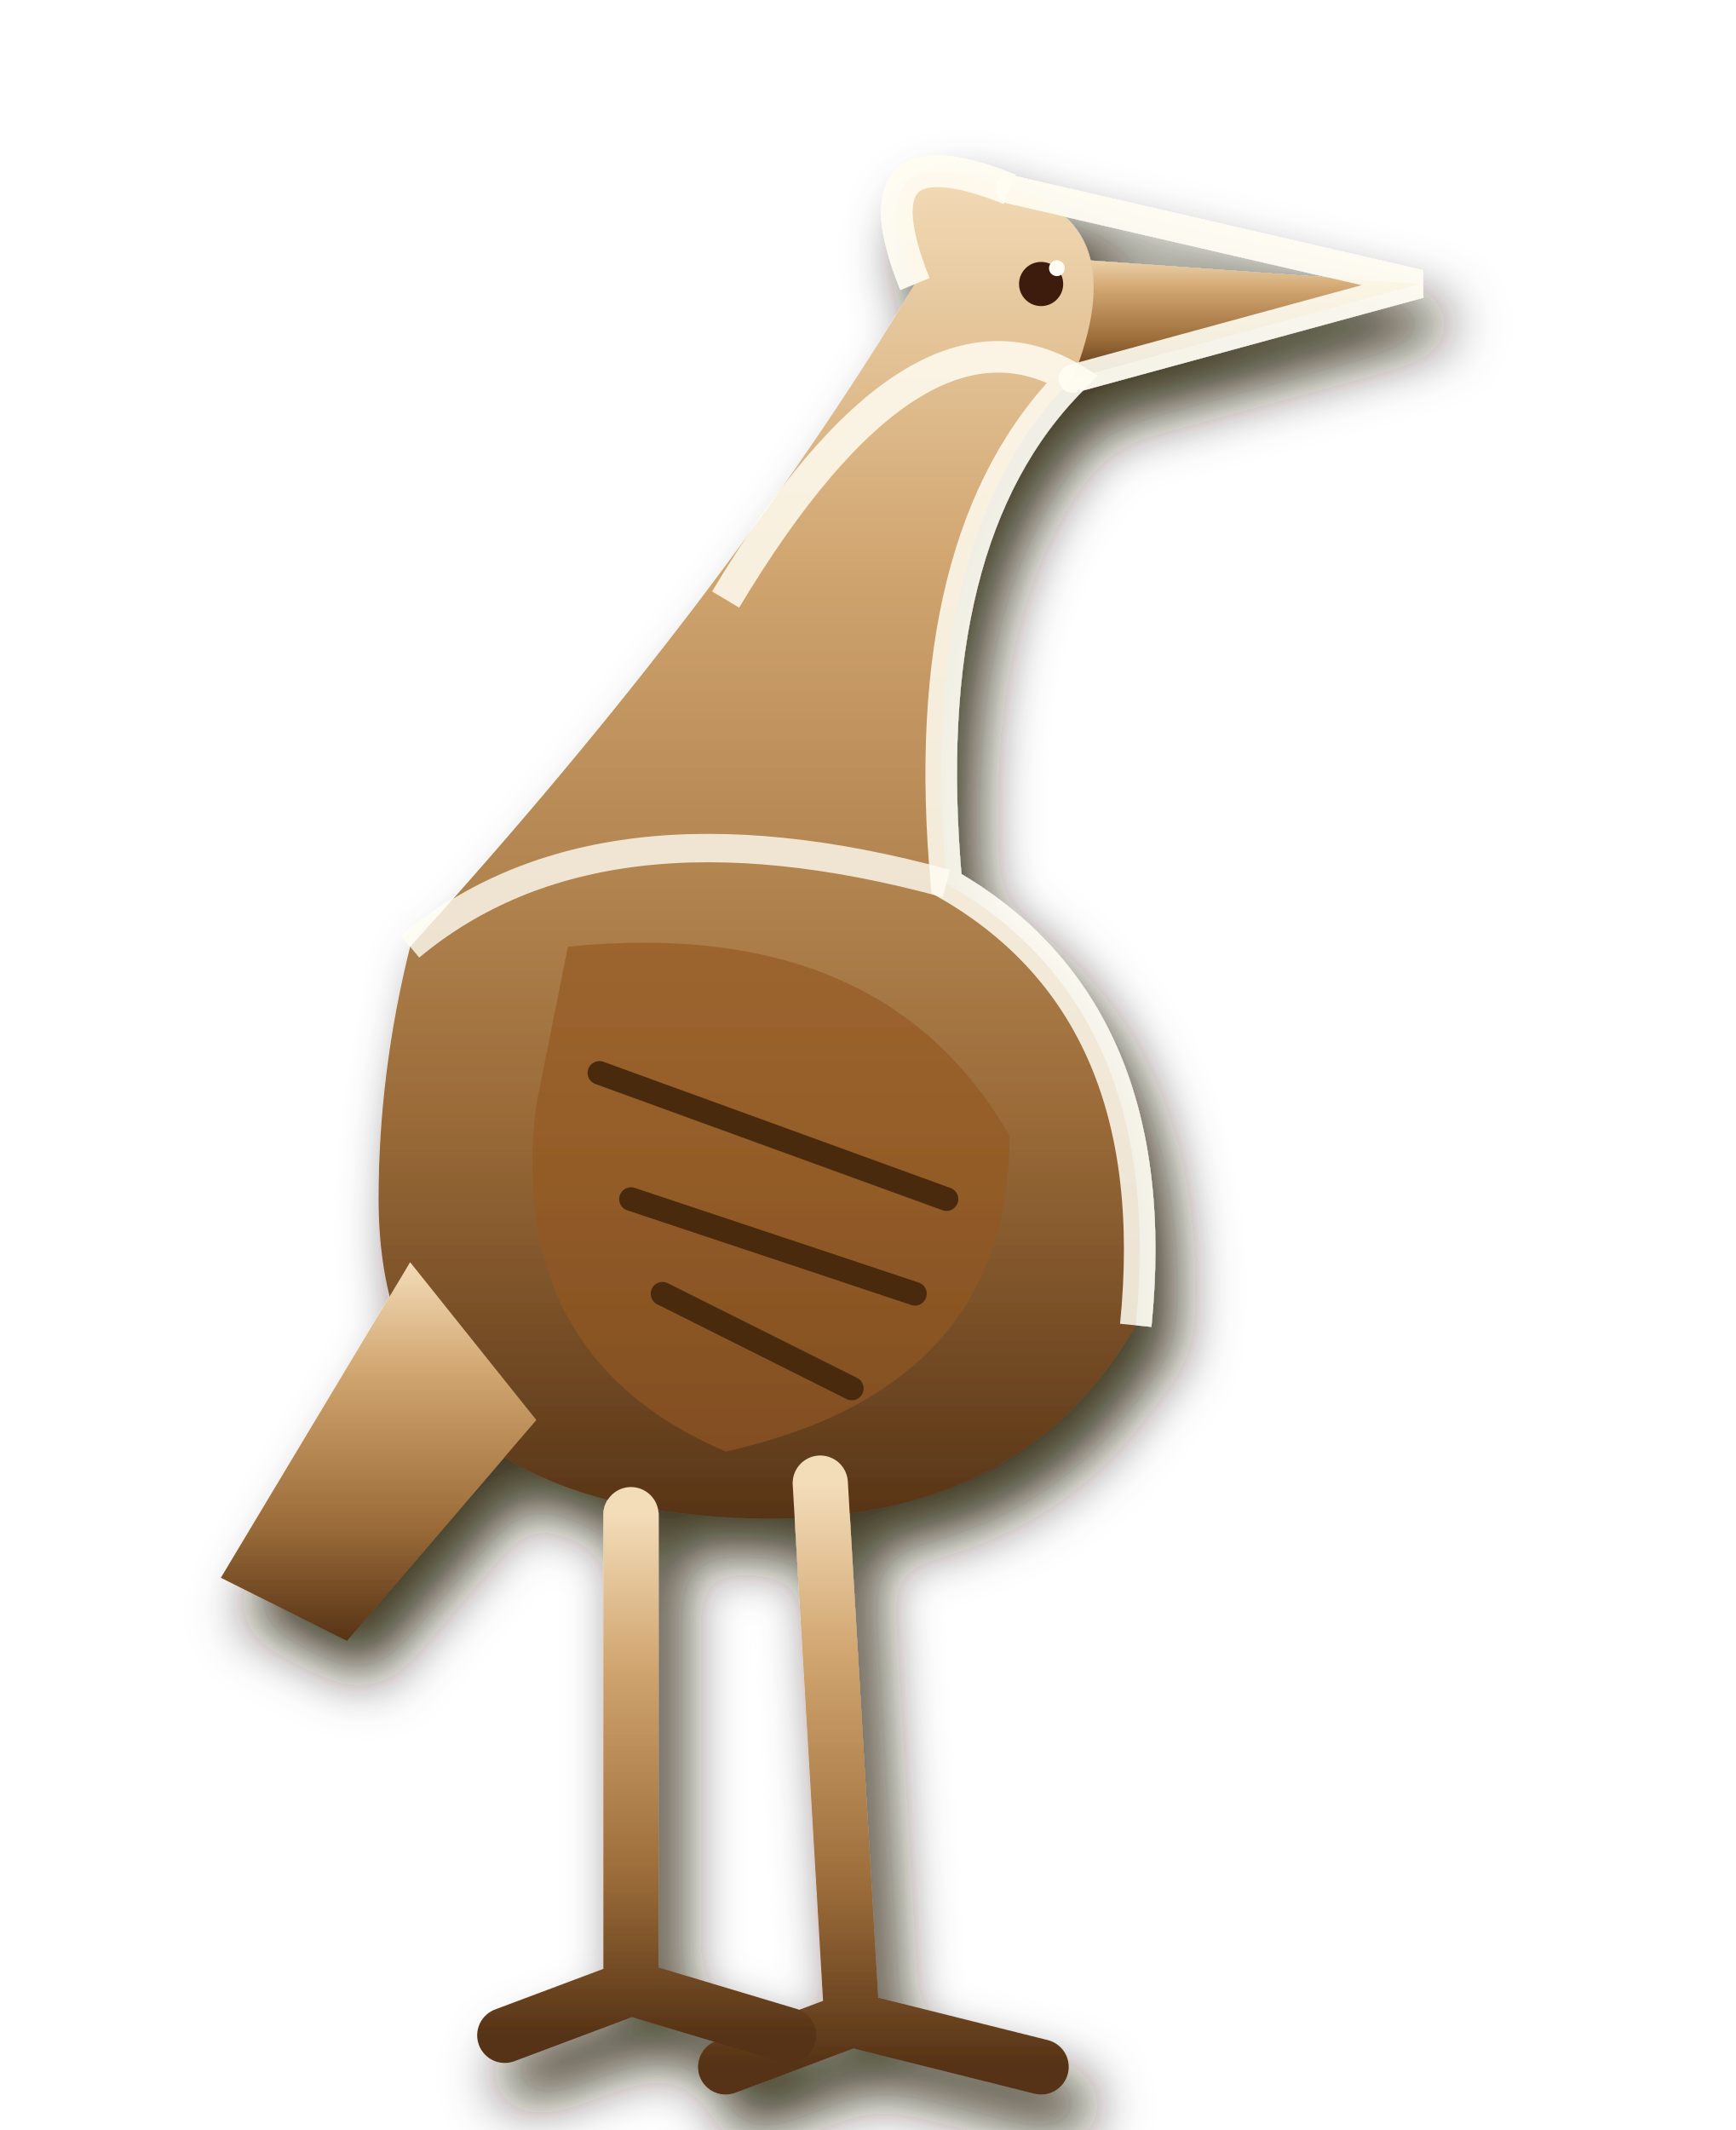
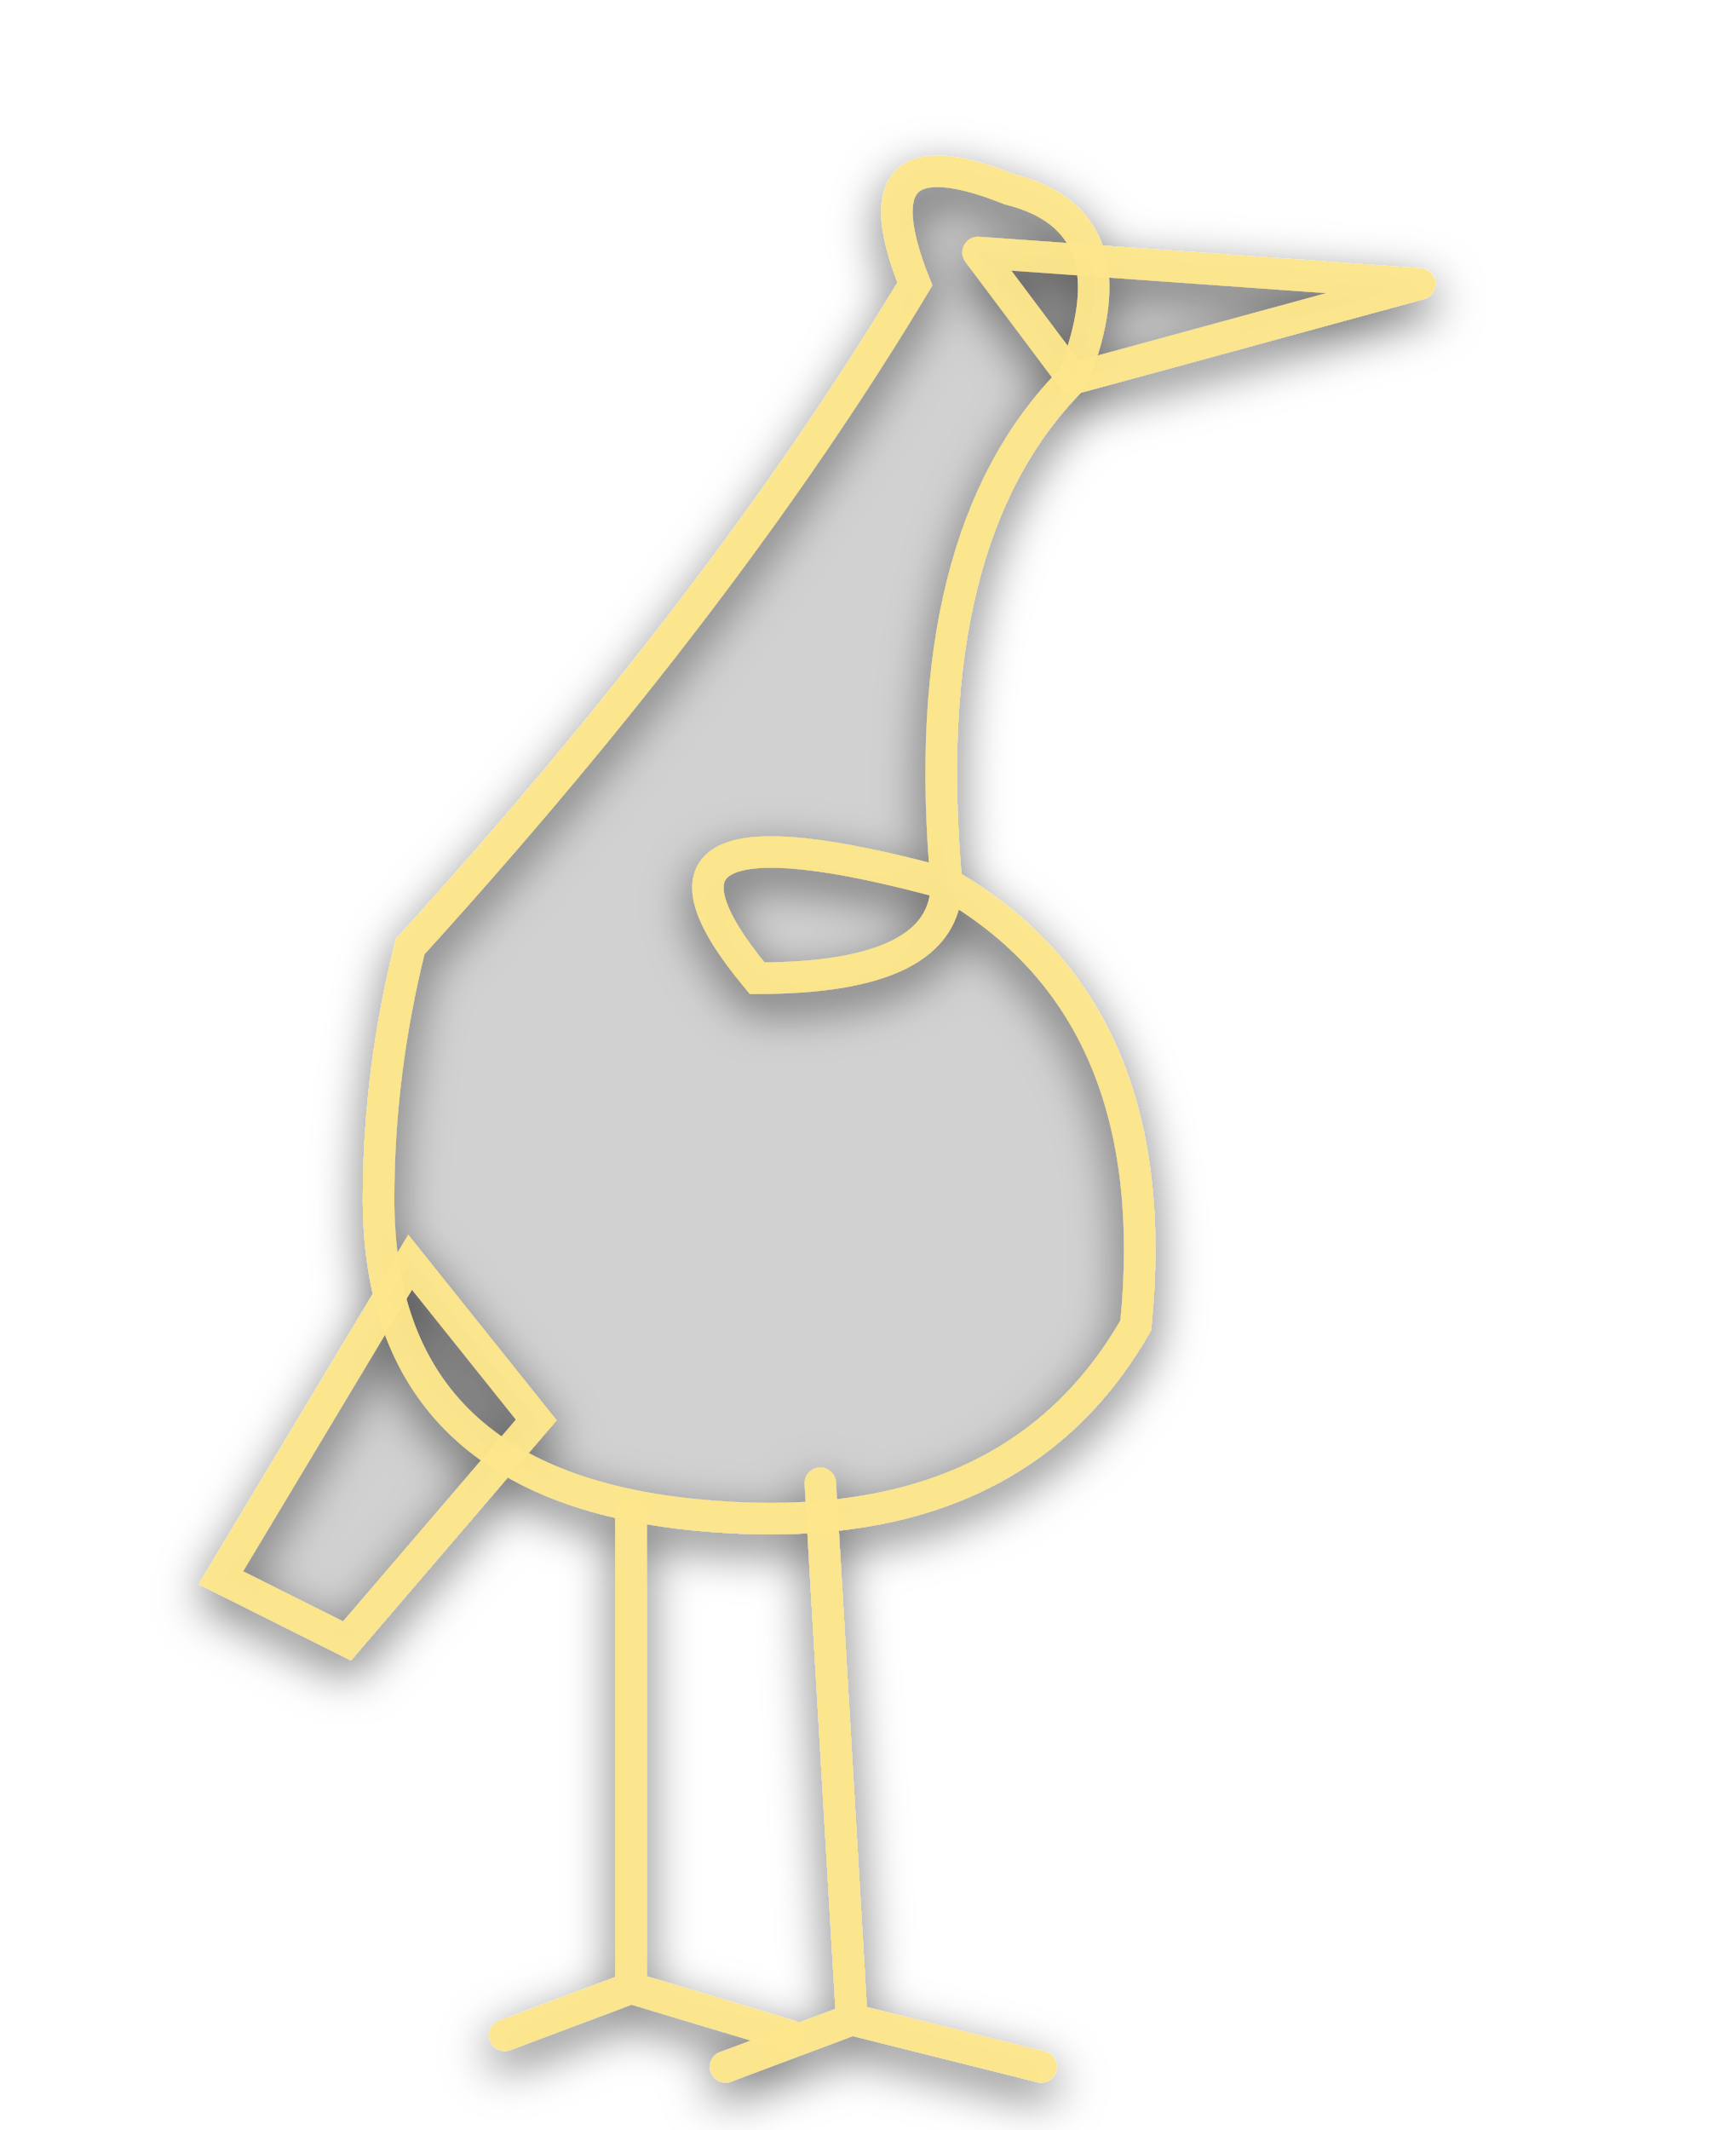
<svg xmlns="http://www.w3.org/2000/svg" viewBox="0 0 110 135" width="110" height="135">
  <defs>
-     <linearGradient id="craneGradL" x1="0%" y1="0%" x2="0%" y2="100%">
-       <stop offset="0%" stop-color="#F3DCB8" />
-       <stop offset="30%" stop-color="#D0A46E" />
-       <stop offset="70%" stop-color="#9A6B38" />
-       <stop offset="100%" stop-color="#563316" />
-     </linearGradient>
-     <filter id="reliefCraneShadowL" x="-15%" y="-15%" width="130%" height="130%">
-       <feDropShadow dx="1.5" dy="2.5" stdDeviation="1.8" flood-color="#241407" flood-opacity="0.85" />
+     <filter id="reliefCraneGlowL" x="-10%" y="-10%" width="120%" height="120%">
+       <feDropShadow dx="0" dy="1" stdDeviation="1.5" flood-color="#000000" flood-opacity="0.6" />
    </filter>
  </defs>
-   <g filter="url(#reliefCraneShadowL)">
-     <path d="M 62 16 L 90 18 L 68 24 Z" fill="url(#craneGradL)" />
-     <path d="M 58 18 Q 54 8 64 12 Q 72 14 68 24 Q 58 34 60 56 Q 60 62 48 62 Q 38 50 60 56 Q 74 64 72 84 Q 64 98 44 96 Q 24 94 24 76 Q 24 68 26 60 Q 46 38 58 18 Z" fill="url(#craneGradL)" />
-     <path d="M 36 60 Q 56 58 64 72 Q 64 88 46 92 Q 32 86 34 70 Z" fill="#935722" opacity="0.65" />
-     <path d="M 38 68 L 60 76 M 40 76 L 58 82 M 42 82 L 54 88" stroke="#4A2B11" stroke-width="1.5" stroke-linecap="round" />
-     <path d="M 26 80 L 14 100 L 22 104 L 34 90 Z" fill="url(#craneGradL)" />
-     <path d="M 52 94 L 54 128 L 66 131 M 54 128 L 46 131" stroke="url(#craneGradL)" stroke-width="3.5" stroke-linecap="round" fill="none" />
-     <path d="M 40 96 L 40 126 L 50 129 M 40 126 L 32 129" stroke="url(#craneGradL)" stroke-width="3.5" stroke-linecap="round" fill="none" />
-     <path d="M 64 12 L 90 18 L 68 24" fill="none" stroke="#FFFDF2" stroke-width="1.8" stroke-linecap="round" opacity="0.9" />
-     <path d="M 58 18 Q 54 8 64 12" fill="none" stroke="#FFFDF2" stroke-width="2" opacity="0.9" />
-     <path d="M 46 38 Q 58 18 68 24 Q 58 34 60 56 Q 74 64 72 84" fill="none" stroke="#FFFDF2" stroke-width="2" opacity="0.85" />
-     <path d="M 26 60 Q 38 50 60 56" fill="none" stroke="#FFFDF2" stroke-width="1.8" opacity="0.8" />
-     <circle cx="66" cy="18" r="1.4" fill="#3D1D08" />
-     <circle cx="67" cy="17" r="0.5" fill="#FFFDF5" />
+   <g filter="url(#reliefCraneGlowL)">
+     <path d="M 62 16 L 90 18 L 68 24 Z" fill="rgba(0,0,0,0.12)" />
+     <path d="M 58 18 Q 54 8 64 12 Q 72 14 68 24 Q 58 34 60 56 Q 60 62 48 62 Q 38 50 60 56 Q 74 64 72 84 Q 64 98 44 96 Q 24 94 24 76 Q 24 68 26 60 Q 46 38 58 18 Z" fill="rgba(0,0,0,0.12)" />
+     <path d="M 26 80 L 14 100 L 22 104 L 34 90 Z" fill="rgba(0,0,0,0.12)" />
+     <path d="M 62 16 L 90 18 L 68 24 Z" fill="none" stroke="#FDE68A" stroke-width="2" stroke-linejoin="round" stroke-linecap="round" opacity="0.95" />
+     <path d="M 58 18 Q 54 8 64 12 Q 72 14 68 24 Q 58 34 60 56 Q 60 62 48 62 Q 38 50 60 56 Q 74 64 72 84 Q 64 98 44 96 Q 24 94 24 76 Q 24 68 26 60 Q 46 38 58 18 Z" fill="none" stroke="#FDE68A" stroke-width="2" stroke-linecap="round" opacity="0.95" />
+     <path d="M 26 80 L 14 100 L 22 104 L 34 90 Z" fill="none" stroke="#FDE68A" stroke-width="2" stroke-linecap="round" opacity="0.95" />
+     <path d="M 52 94 L 54 128 L 66 131 M 54 128 L 46 131" stroke="#FDE68A" stroke-width="2" stroke-linecap="round" fill="none" opacity="0.95" />
+     <path d="M 40 96 L 40 126 L 50 129 M 40 126 L 32 129" stroke="#FDE68A" stroke-width="2" stroke-linecap="round" fill="none" opacity="0.95" />
  </g>
</svg>
